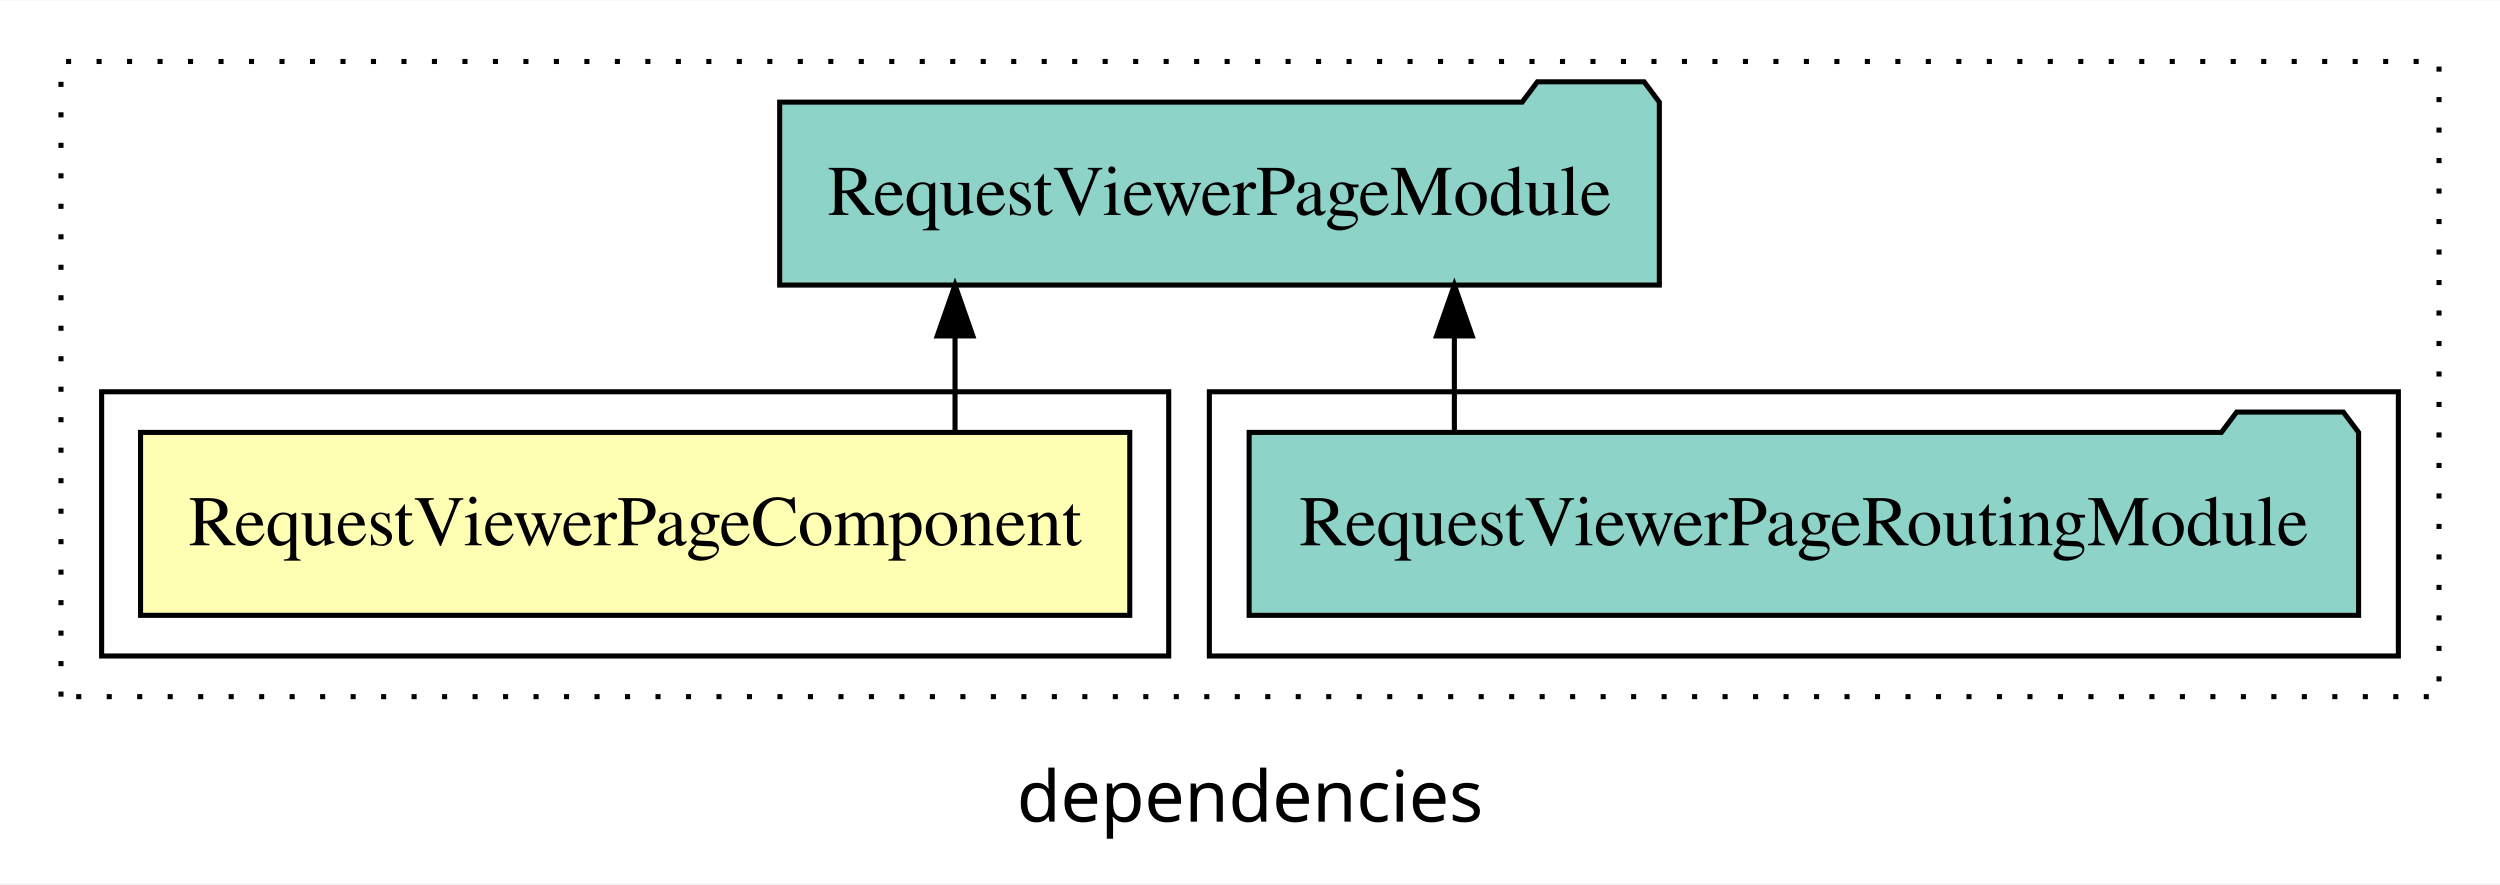
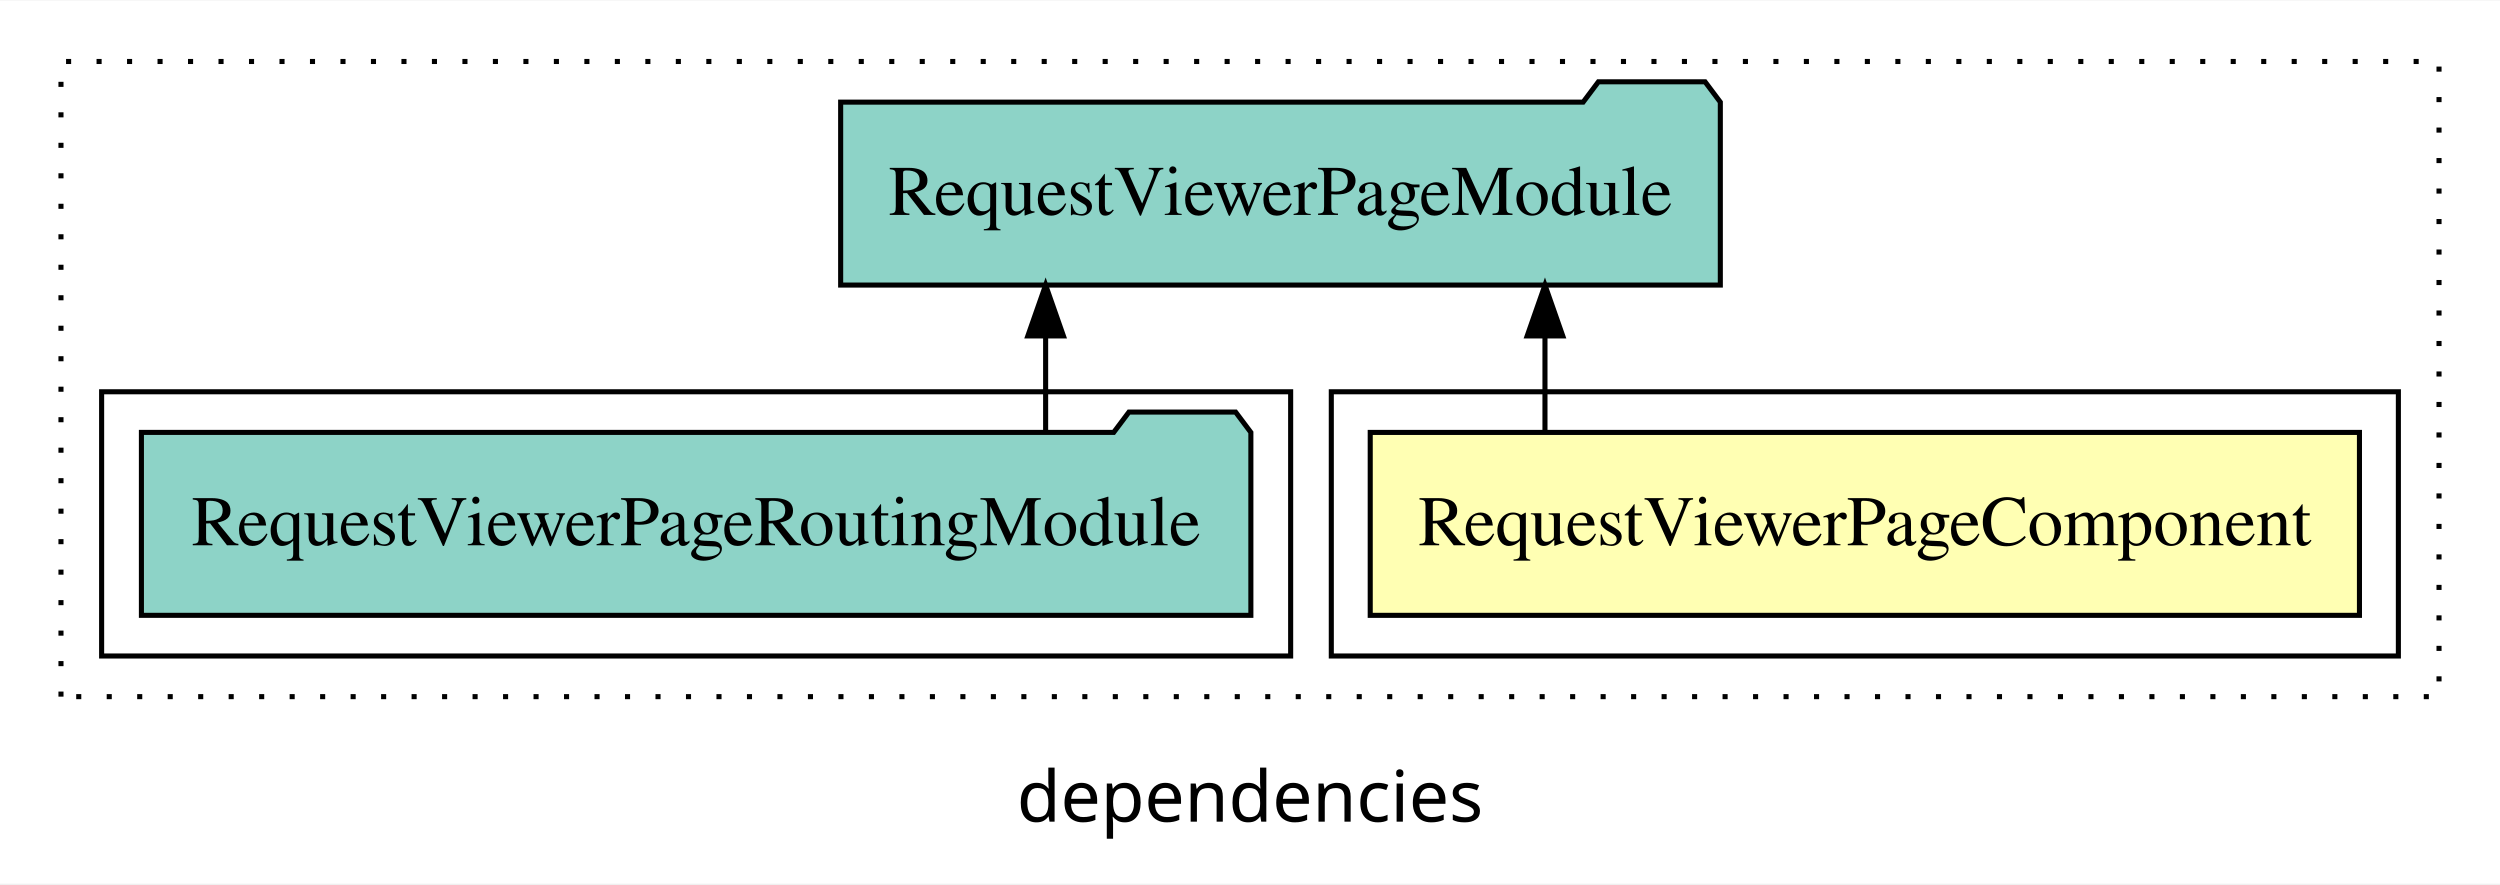
<svg xmlns="http://www.w3.org/2000/svg" width="492pt" height="174pt" viewBox="0.00 0.00 492.00 173.80">
  <g id="graph0" class="graph" transform="scale(1 1) rotate(0) translate(4 169.8)">
    <polygon fill="white" stroke="transparent" points="-4,4 -4,-169.8 488,-169.8 488,4 -4,4" />
    <text text-anchor="middle" x="242" y="-8.2" font-family="sans-serif" font-size="14.00">dependencies</text>
    <g id="clust1" class="cluster">
      <polygon fill="none" stroke="black" stroke-dasharray="1,5" points="8,-32.8 8,-157.8 476,-157.8 476,-32.8 8,-32.8" />
    </g>
+     <g id="clust2" class="cluster">
+       <polygon fill="none" stroke="black" points="258,-40.8 258,-92.8 468,-92.8 468,-40.8 258,-40.8" />
+     </g>
    <g id="clust4" class="cluster">
-       <polygon fill="none" stroke="black" points="234,-40.8 234,-92.8 468,-92.8 468,-40.8 234,-40.8" />
-     </g>
-     <g id="clust2" class="cluster">
-       <polygon fill="none" stroke="black" points="16,-40.8 16,-92.8 226,-92.8 226,-40.8 16,-40.8" />
+       <polygon fill="none" stroke="black" points="16,-40.8 16,-92.8 250,-92.8 250,-40.8 16,-40.8" />
    </g>
    <g id="node1" class="node">
-       <polygon fill="#ffffb3" stroke="black" points="218.34,-84.8 23.66,-84.8 23.66,-48.8 218.34,-48.8 218.34,-84.8" />
-       <text text-anchor="middle" x="121" y="-62.6" font-family="Times,serif" font-size="14.00">RequestViewerPageComponent</text>
+       <polygon fill="#ffffb3" stroke="black" points="460.34,-84.8 265.66,-84.8 265.66,-48.8 460.34,-48.8 460.34,-84.8" />
+       <text text-anchor="middle" x="363" y="-62.6" font-family="Times,serif" font-size="14.00">RequestViewerPageComponent</text>
    </g>
    <g id="node2" class="node">
-       <polygon fill="#8dd3c7" stroke="black" points="322.56,-149.8 319.56,-153.8 298.56,-153.8 295.56,-149.8 149.44,-149.8 149.44,-113.8 322.56,-113.8 322.56,-149.8" />
-       <text text-anchor="middle" x="236" y="-127.6" font-family="Times,serif" font-size="14.00">RequestViewerPageModule</text>
+       <polygon fill="#8dd3c7" stroke="black" points="334.56,-149.8 331.56,-153.8 310.56,-153.8 307.56,-149.8 161.44,-149.8 161.44,-113.8 334.56,-113.8 334.56,-149.8" />
+       <text text-anchor="middle" x="248" y="-127.6" font-family="Times,serif" font-size="14.00">RequestViewerPageModule</text>
    </g>
    <g id="edge1" class="edge">
-       <path fill="none" stroke="black" d="M183.95,-84.91C183.95,-84.91 183.95,-103.79 183.95,-103.79" />
-       <polygon fill="black" stroke="black" points="180.45,-103.79 183.95,-113.79 187.45,-103.79 180.45,-103.79" />
+       <path fill="none" stroke="black" d="M300.05,-84.91C300.05,-84.91 300.05,-103.79 300.05,-103.79" />
+       <polygon fill="black" stroke="black" points="296.55,-103.79 300.05,-113.79 303.55,-103.79 296.55,-103.79" />
    </g>
    <g id="node3" class="node">
-       <polygon fill="#8dd3c7" stroke="black" points="460.17,-84.8 457.17,-88.8 436.17,-88.8 433.17,-84.8 241.83,-84.8 241.83,-48.8 460.17,-48.8 460.17,-84.8" />
-       <text text-anchor="middle" x="351" y="-62.6" font-family="Times,serif" font-size="14.00">RequestViewerPageRoutingModule</text>
+       <polygon fill="#8dd3c7" stroke="black" points="242.17,-84.8 239.17,-88.8 218.17,-88.8 215.17,-84.8 23.83,-84.8 23.83,-48.8 242.17,-48.8 242.17,-84.8" />
+       <text text-anchor="middle" x="133" y="-62.6" font-family="Times,serif" font-size="14.00">RequestViewerPageRoutingModule</text>
    </g>
    <g id="edge2" class="edge">
-       <path fill="none" stroke="black" d="M282.22,-84.91C282.22,-84.91 282.22,-103.79 282.22,-103.79" />
-       <polygon fill="black" stroke="black" points="278.72,-103.79 282.22,-113.79 285.72,-103.79 278.72,-103.79" />
+       <path fill="none" stroke="black" d="M201.78,-84.91C201.78,-84.91 201.78,-103.79 201.78,-103.79" />
+       <polygon fill="black" stroke="black" points="198.28,-103.79 201.78,-113.79 205.28,-103.79 198.28,-103.79" />
    </g>
  </g>
</svg>
